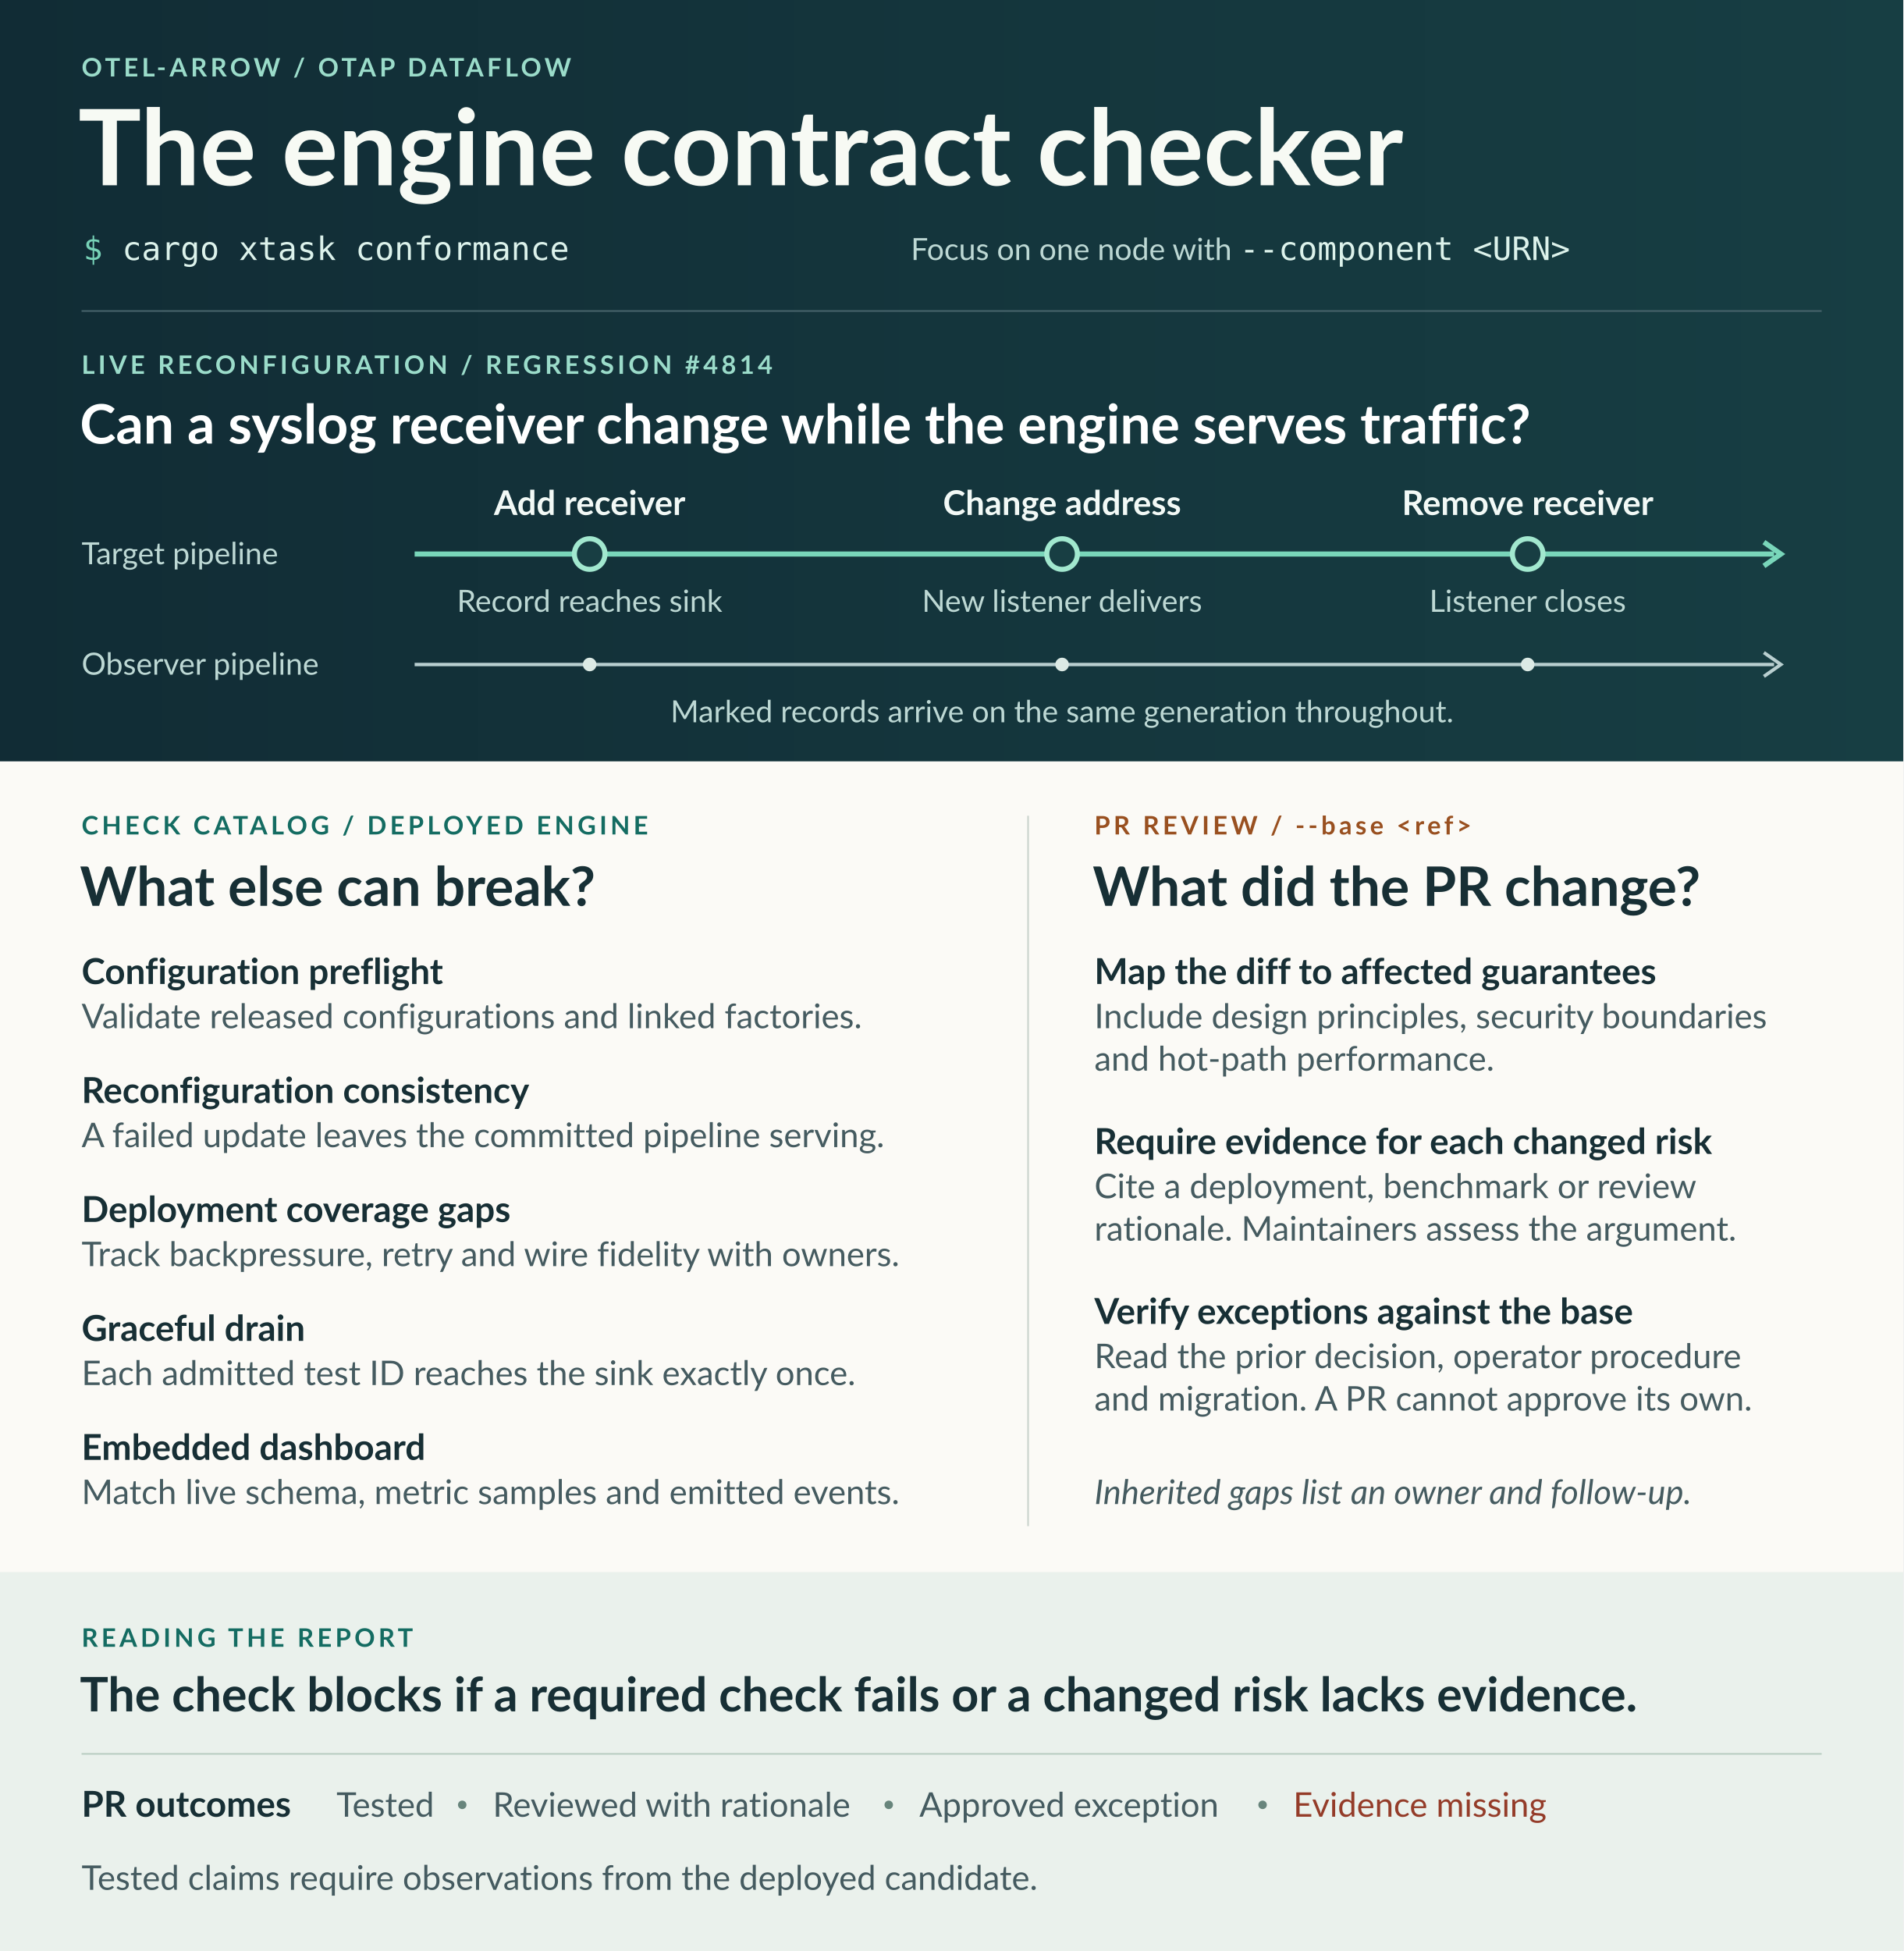
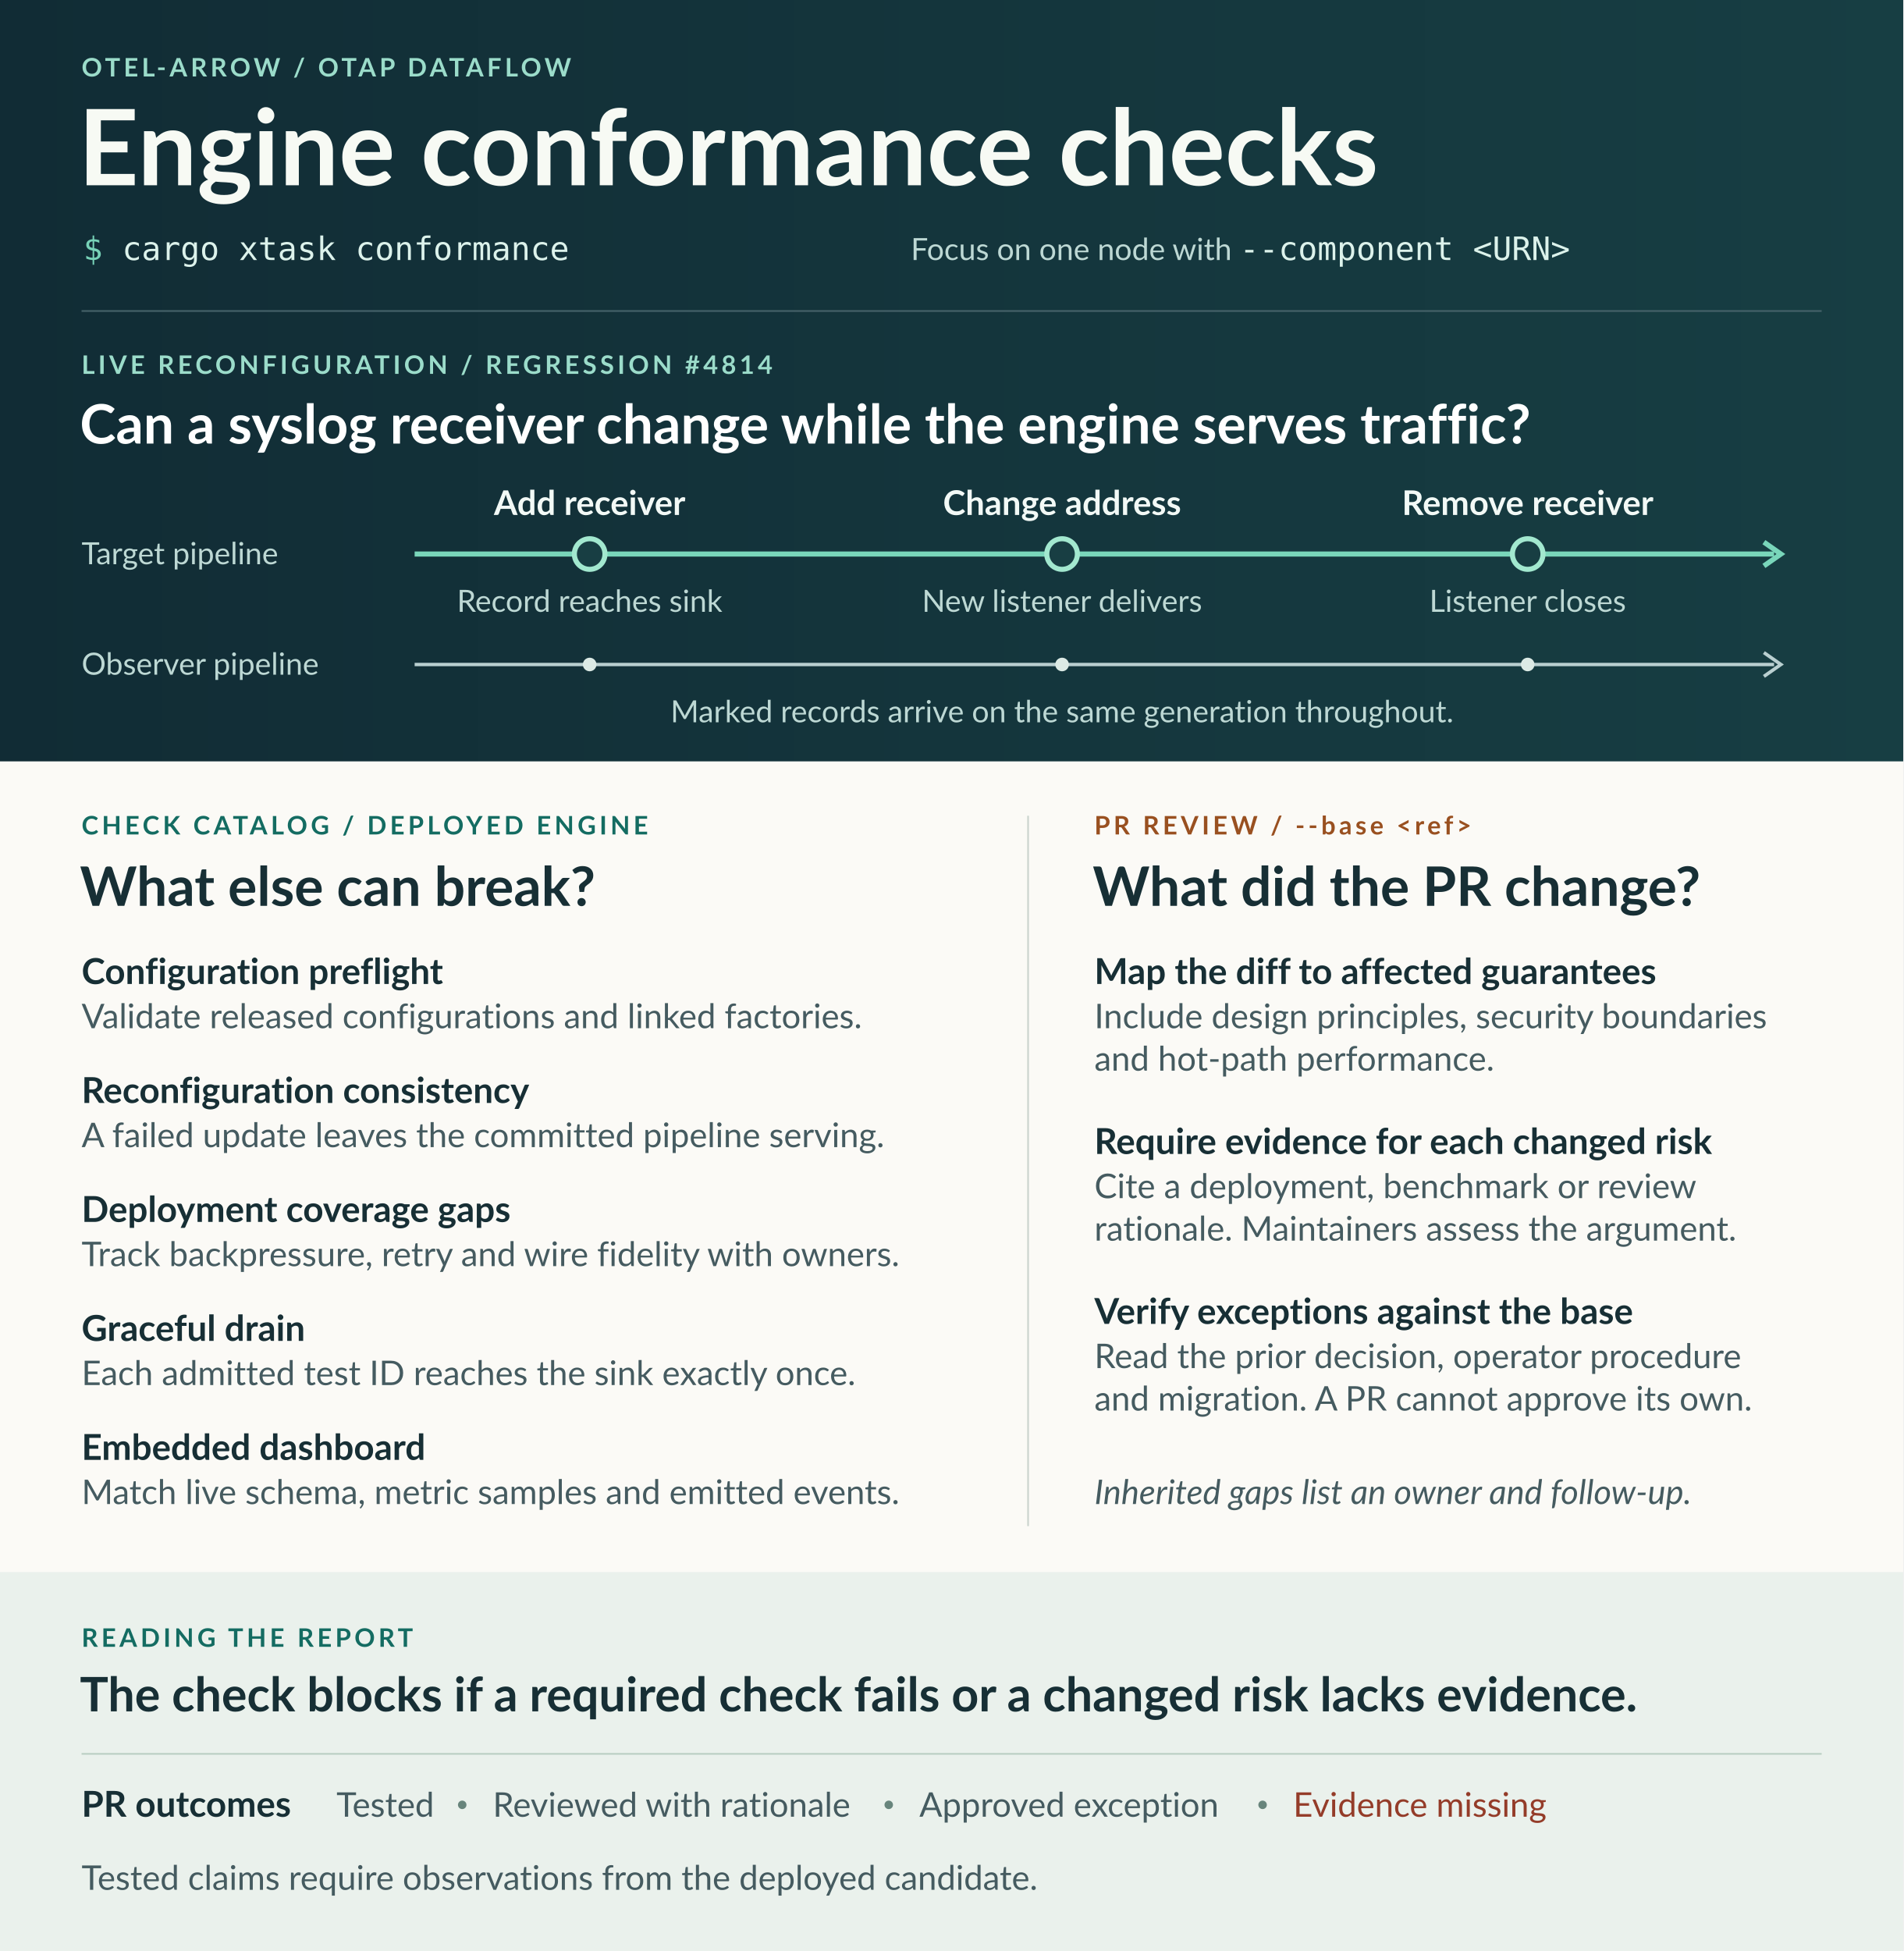
<svg xmlns="http://www.w3.org/2000/svg" width="1120" height="1148" viewBox="0 0 1120 1148" role="img" aria-labelledby="title description">
  <defs>
    <linearGradient id="cover" x2="1" y2="0" gradientUnits="objectBoundingBox">
      <stop stop-color="#112c35" />
      <stop offset="1" stop-color="#173e43" />
    </linearGradient>
    <style>
      svg { fill: #172f35; }
      text { font-family: Lato, "Segoe UI", Arial, sans-serif; }
      .eyebrow { font-size: 15px; font-weight: 700; letter-spacing: 2px; }
      .command { font-family: "DejaVu Sans Mono", Consolas, monospace; font-size: 19px; fill: #dcf2eb; }
      .section { font-size: 32px; font-weight: 700; }
      .label { font-size: 21px; font-weight: 700; }
      .body { font-size: 20px; fill: #455b60; }
      .step { font-size: 20px; font-weight: 700; fill: #f2f9f6; }
      .track { font-size: 18px; fill: #bdd8d4; }
      .teal { fill: #146c62; }
      .amber { fill: #995020; }
    </style>
  </defs>
  <rect width="1120" height="1148" fill="#fbfaf6" />
  <rect width="1120" height="448" fill="url(#cover)" />
  <g aria-label="Command">
    <text x="48" y="45" class="eyebrow" style="fill:#9bdcca">OTEL-ARROW  /  OTAP DATAFLOW</text>
-     <text x="46" y="109" style="font-size:62px;font-weight:700;fill:#f7faf4">The engine contract checker</text>
+     <text x="46" y="109" style="font-size:62px;font-weight:700;fill:#f7faf4">Engine conformance checks</text>
    <text x="49" y="153" class="command">
      <tspan fill="#77d2b7">$</tspan> cargo xtask conformance</text>
    <text x="536" y="153" class="track">Focus on one node with <tspan class="command">--component &lt;URN&gt;</tspan>
    </text>
    <path d="M48 183 H1072" stroke="#446168" />
  </g>
  <g aria-label="The live reconfiguration regression from PR 4814">
    <text x="48" y="220" class="eyebrow" style="fill:#9bdcca">LIVE RECONFIGURATION  /  REGRESSION #4814</text>
    <text x="47" y="261" class="section" style="fill:#fff">Can a syslog receiver change while the engine serves traffic?</text>
    <text x="48" y="332" class="track">Target pipeline</text>
    <text x="48" y="397" class="track">Observer pipeline</text>
    <path d="M244 326 H1044" fill="none" stroke="#79d6ba" stroke-width="3" />
    <path d="M1038 319 l10 7 -10 7" fill="none" stroke="#79d6ba" stroke-width="3" />
    <g class="step" text-anchor="middle">
      <text x="347" y="303">Add receiver</text>
      <text x="625" y="303">Change address</text>
      <text x="899" y="303">Remove receiver</text>
    </g>
    <g fill="#183e43" stroke="#a2e8cf" stroke-width="3">
      <circle cx="347" cy="326" r="9" />
      <circle cx="625" cy="326" r="9" />
      <circle cx="899" cy="326" r="9" />
    </g>
    <g class="track" text-anchor="middle">
      <text x="347" y="360">Record reaches sink</text>
      <text x="625" y="360">New listener delivers</text>
      <text x="899" y="360">Listener closes</text>
    </g>
    <path d="M244 391 H1044 M1038 384 l10 7 -10 7" fill="none" stroke="#b9cfd0" stroke-width="2" />
    <g fill="#dceae5">
      <circle cx="347" cy="391" r="4" />
      <circle cx="625" cy="391" r="4" />
      <circle cx="899" cy="391" r="4" />
    </g>
    <text x="625" y="425" class="track" text-anchor="middle">Marked records arrive on the same generation throughout.</text>
  </g>
  <path d="M605 480 V898" stroke="#cbd4ce" />
  <g aria-label="Preflight and deployed behavior">
    <text x="48" y="491" class="eyebrow teal">CHECK CATALOG  /  DEPLOYED ENGINE</text>
    <text x="47" y="533" class="section">What else can break?</text>
    <g>
      <text x="48" y="579" class="label">Configuration preflight</text>
      <text x="48" y="605" class="body">Validate released configurations and linked factories.</text>
      <text x="48" y="649" class="label">Reconfiguration consistency</text>
      <text x="48" y="675" class="body">A failed update leaves the committed pipeline serving.</text>
      <text x="48" y="719" class="label">Deployment coverage gaps</text>
      <text x="48" y="745" class="body">Track backpressure, retry and wire fidelity with owners.</text>
      <text x="48" y="789" class="label">Graceful drain</text>
      <text x="48" y="815" class="body">Each admitted test ID reaches the sink exactly once.</text>
      <text x="48" y="859" class="label">Embedded dashboard</text>
      <text x="48" y="885" class="body">Match live schema, metric samples and emitted events.</text>
    </g>
  </g>
  <g aria-label="Additional review when a Git base is supplied">
    <text x="644" y="491" class="eyebrow amber">PR REVIEW  /  --base &lt;ref&gt;</text>
    <text x="643" y="533" class="section">What did the PR change?</text>
    <text x="644" y="579" class="label">Map the diff to affected guarantees</text>
    <text x="644" y="605" class="body">Include design principles, security boundaries</text>
    <text x="644" y="630" class="body">and hot-path performance.</text>
    <text x="644" y="679" class="label">Require evidence for each changed risk</text>
    <text x="644" y="705" class="body">Cite a deployment, benchmark or review</text>
    <text x="644" y="730" class="body">rationale. Maintainers assess the argument.</text>
    <text x="644" y="779" class="label">Verify exceptions against the base</text>
    <text x="644" y="805" class="body">Read the prior decision, operator procedure</text>
    <text x="644" y="830" class="body">and migration. A PR cannot approve its own.</text>
    <text x="644" y="885" class="body" font-style="italic">Inherited gaps list an owner and follow-up.</text>
  </g>
  <g aria-label="Check result and evidence outcomes">
    <rect x="0" y="925" width="1120" height="223" fill="#eaf1ec" />
    <text x="48" y="969" class="eyebrow teal">READING THE REPORT</text>
    <text x="47" y="1007" style="font-size:28px;font-weight:700">The check blocks if a required check fails or a changed risk lacks evidence.</text>
    <path d="M48 1032 H1072" stroke="#bbcfc4" />
    <text x="48" y="1069" class="label">PR outcomes</text>
    <text x="198" y="1069" class="body">Tested</text>
    <circle cx="272" cy="1062" r="2.5" fill="#68857c" />
    <text x="290" y="1069" class="body">Reviewed with rationale</text>
    <circle cx="523" cy="1062" r="2.5" fill="#68857c" />
    <text x="541" y="1069" class="body">Approved exception</text>
    <circle cx="743" cy="1062" r="2.5" fill="#68857c" />
    <text x="761" y="1069" class="body" style="fill:#943c29">Evidence missing</text>
    <text x="48" y="1112" class="body">Tested claims require observations from the deployed candidate.</text>
  </g>
</svg>
